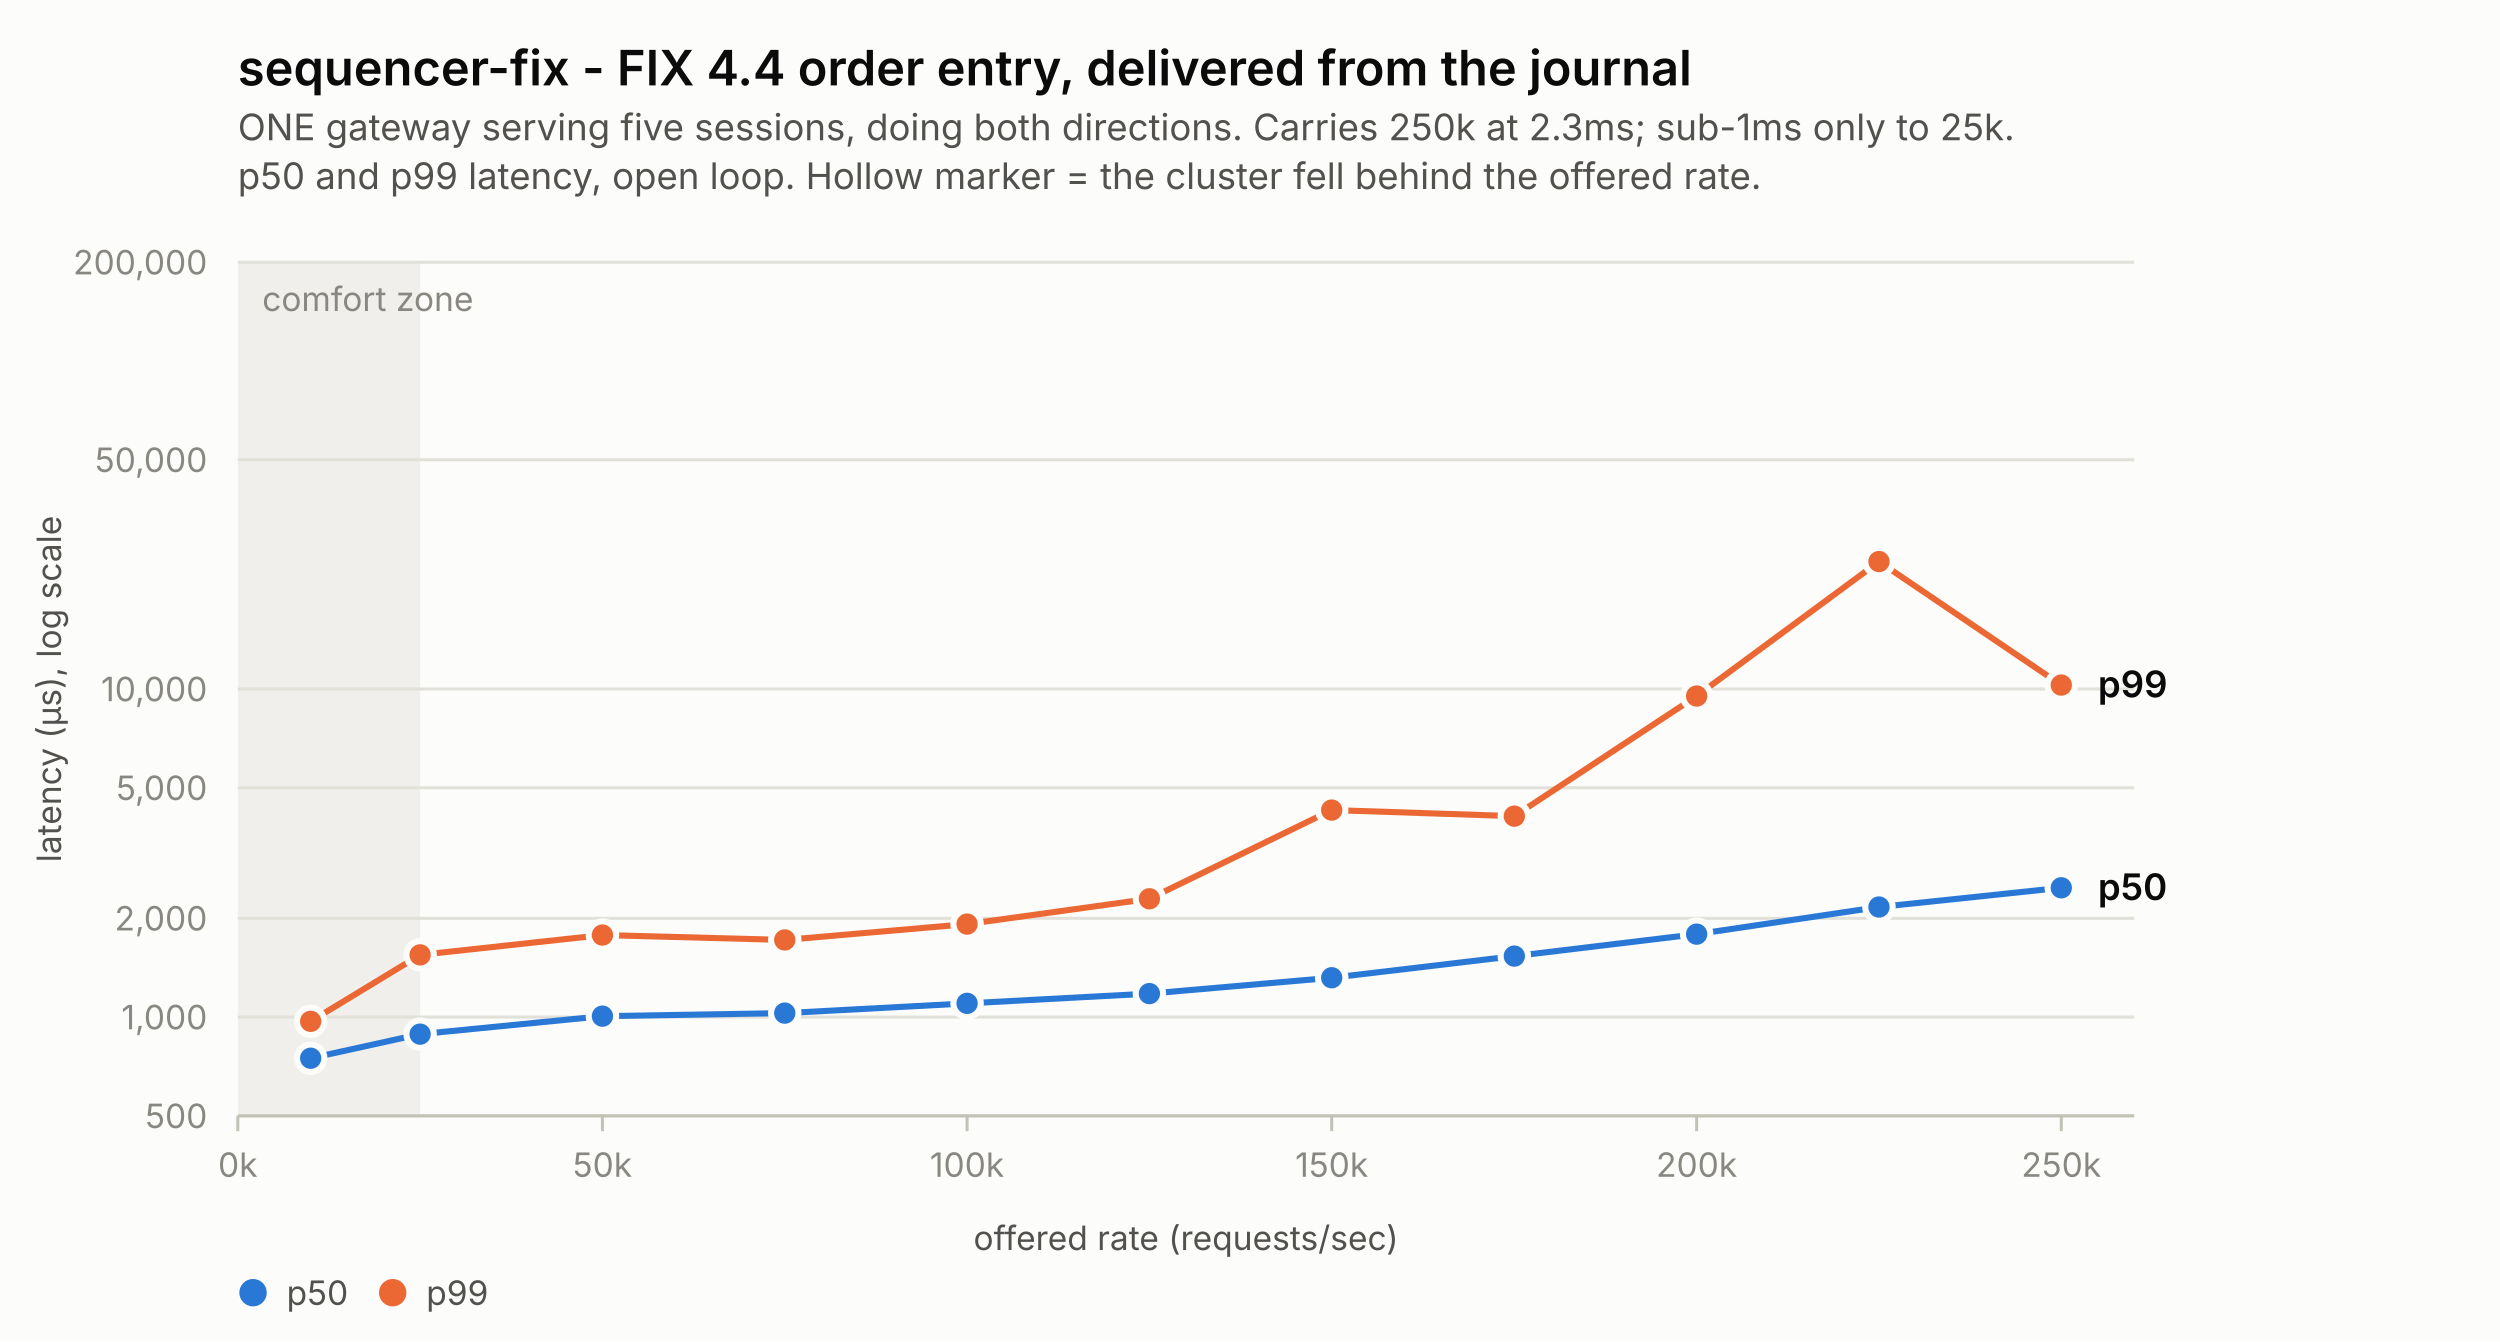
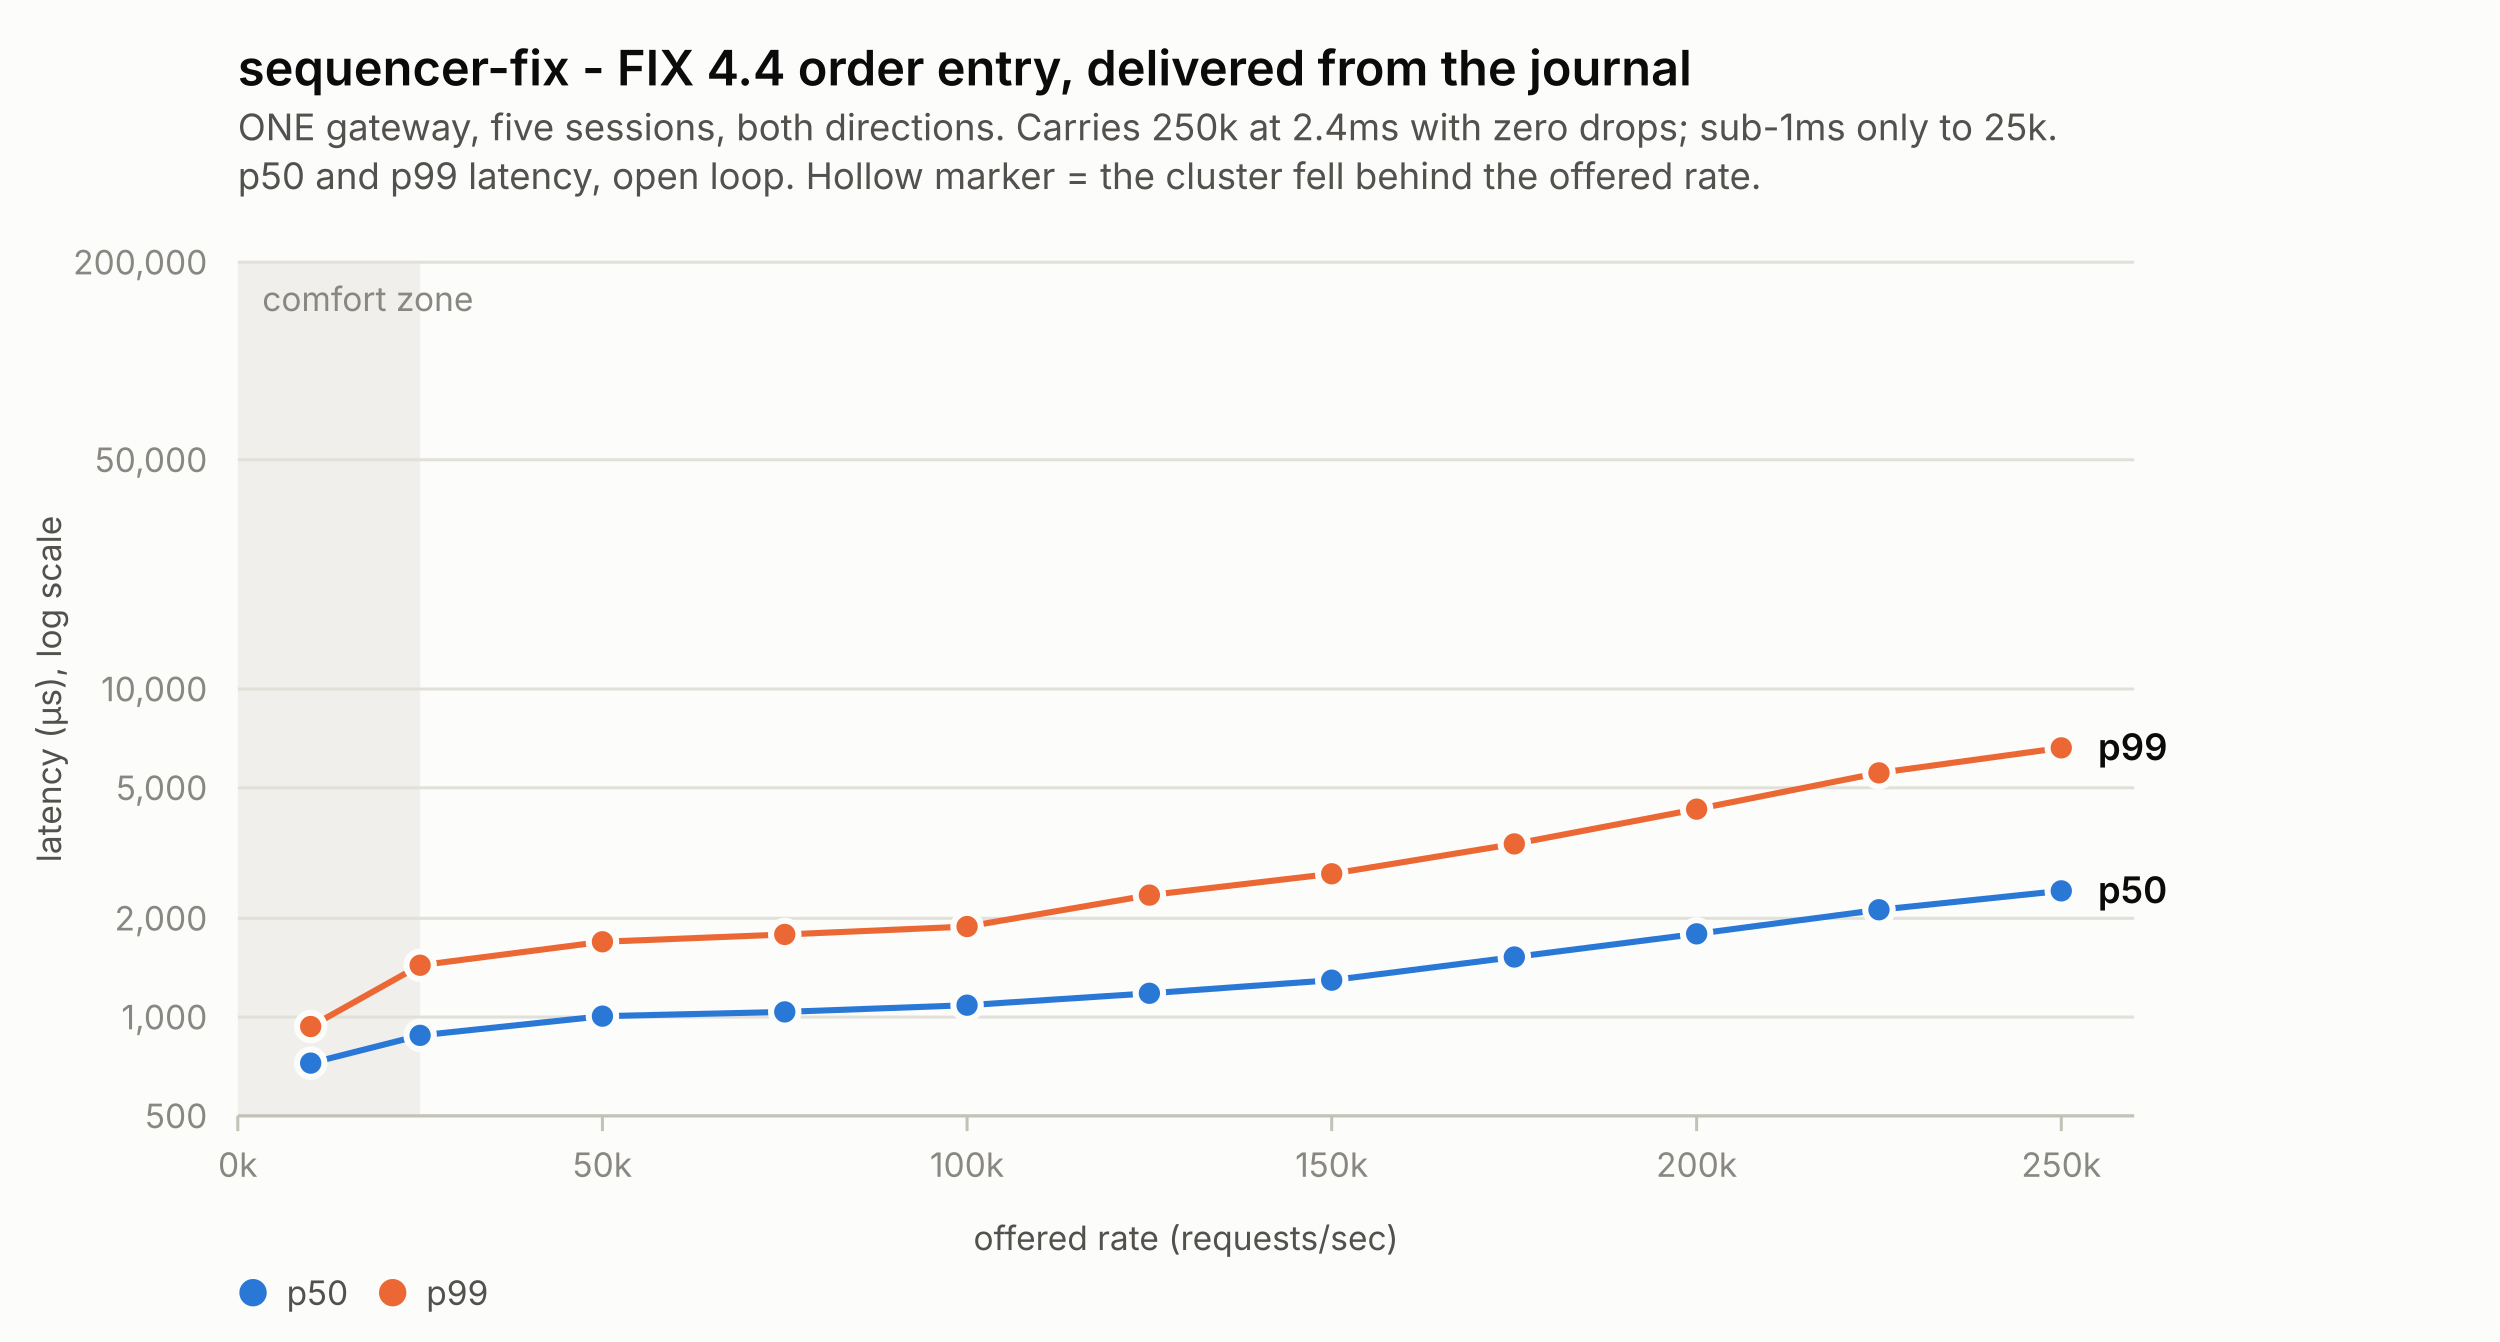
<svg xmlns="http://www.w3.org/2000/svg" width="820" height="440" viewBox="0 0 820 440" font-family="system-ui,-apple-system,&quot;Segoe UI&quot;,sans-serif" role="img" aria-label="sequencer-fix - FIX 4.4 order entry, delivered from the journal">
  <rect width="820" height="440" fill="#fcfcfb" />
  <text x="78" y="28" font-size="16" font-weight="600" fill="#0b0b0b">sequencer-fix - FIX 4.4 order entry, delivered from the journal</text>
-   <text x="78" y="46" font-size="12" fill="#52514e">ONE gateway serving five sessions, doing both directions. Carries 250k at 2.3ms; sub-1ms only to 25k.</text>
+   <text x="78" y="46" font-size="12" fill="#52514e">ONE gateway, five sessions, both directions. Carries 250k at 2.4ms with zero drops; sub-1ms only to 25k.</text>
  <text x="78" y="62" font-size="12" fill="#52514e">p50 and p99 latency, open loop. Hollow marker = the cluster fell behind the offered rate.</text>
  <rect x="78" y="86" width="59.8" height="280" fill="#f0efec" />
  <text x="86" y="102" font-size="11" fill="#898781">comfort zone</text>
  <line x1="78" y1="366.0" x2="700" y2="366.0" stroke="#e1e0d9" stroke-width="1" />
  <text x="68" y="370.0" font-size="11" fill="#898781" text-anchor="end">500</text>
  <line x1="78" y1="333.6" x2="700" y2="333.6" stroke="#e1e0d9" stroke-width="1" />
  <text x="68" y="337.6" font-size="11" fill="#898781" text-anchor="end">1,000</text>
  <line x1="78" y1="301.2" x2="700" y2="301.2" stroke="#e1e0d9" stroke-width="1" />
  <text x="68" y="305.2" font-size="11" fill="#898781" text-anchor="end">2,000</text>
  <line x1="78" y1="258.4" x2="700" y2="258.4" stroke="#e1e0d9" stroke-width="1" />
  <text x="68" y="262.4" font-size="11" fill="#898781" text-anchor="end">5,000</text>
  <line x1="78" y1="226.0" x2="700" y2="226.0" stroke="#e1e0d9" stroke-width="1" />
  <text x="68" y="230.0" font-size="11" fill="#898781" text-anchor="end">10,000</text>
  <line x1="78" y1="150.8" x2="700" y2="150.8" stroke="#e1e0d9" stroke-width="1" />
  <text x="68" y="154.8" font-size="11" fill="#898781" text-anchor="end">50,000</text>
  <line x1="78" y1="86.0" x2="700" y2="86.0" stroke="#e1e0d9" stroke-width="1" />
  <text x="68" y="90.0" font-size="11" fill="#898781" text-anchor="end">200,000</text>
  <text x="20" y="226" font-size="11" fill="#52514e" text-anchor="middle" transform="rotate(-90 20 226)">latency (µs), log scale</text>
  <line x1="78" y1="366" x2="700" y2="366" stroke="#c3c2b7" stroke-width="1" />
  <line x1="78.0" y1="366" x2="78.0" y2="371" stroke="#c3c2b7" stroke-width="1" />
  <text x="78.0" y="386" font-size="11" fill="#898781" text-anchor="middle">0k</text>
  <line x1="197.6" y1="366" x2="197.6" y2="371" stroke="#c3c2b7" stroke-width="1" />
  <text x="197.6" y="386" font-size="11" fill="#898781" text-anchor="middle">50k</text>
  <line x1="317.2" y1="366" x2="317.2" y2="371" stroke="#c3c2b7" stroke-width="1" />
  <text x="317.2" y="386" font-size="11" fill="#898781" text-anchor="middle">100k</text>
  <line x1="436.8" y1="366" x2="436.8" y2="371" stroke="#c3c2b7" stroke-width="1" />
  <text x="436.8" y="386" font-size="11" fill="#898781" text-anchor="middle">150k</text>
  <line x1="556.5" y1="366" x2="556.5" y2="371" stroke="#c3c2b7" stroke-width="1" />
  <text x="556.5" y="386" font-size="11" fill="#898781" text-anchor="middle">200k</text>
  <line x1="676.1" y1="366" x2="676.1" y2="371" stroke="#c3c2b7" stroke-width="1" />
  <text x="676.1" y="386" font-size="11" fill="#898781" text-anchor="middle">250k</text>
  <text x="389" y="410" font-size="11" fill="#52514e" text-anchor="middle">offered rate (requests/sec)</text>
  <defs>
    <clipPath id="plot">
      <rect x="72" y="80" width="634" height="292" />
    </clipPath>
  </defs>
  <g clip-path="url(#plot)">
-     <path d="M101.9,335.0 L137.8,313.2 L197.6,306.7 L257.4,308.3 L317.2,303.1 L377.0,294.8 L436.8,265.7 L496.7,267.7 L556.5,228.3 L616.3,184.2 L676.1,224.7" fill="none" stroke="#eb6834" stroke-width="2" stroke-linejoin="round" stroke-linecap="round" />
-     <circle cx="101.9" cy="335.0" r="4.5" fill="#eb6834" stroke="#fcfcfb" stroke-width="2" />
-     <circle cx="137.8" cy="313.2" r="4.5" fill="#eb6834" stroke="#fcfcfb" stroke-width="2" />
-     <circle cx="197.6" cy="306.7" r="4.5" fill="#eb6834" stroke="#fcfcfb" stroke-width="2" />
-     <circle cx="257.4" cy="308.3" r="4.5" fill="#eb6834" stroke="#fcfcfb" stroke-width="2" />
-     <circle cx="317.2" cy="303.1" r="4.5" fill="#eb6834" stroke="#fcfcfb" stroke-width="2" />
-     <circle cx="377.0" cy="294.8" r="4.5" fill="#eb6834" stroke="#fcfcfb" stroke-width="2" />
-     <circle cx="436.8" cy="265.7" r="4.5" fill="#eb6834" stroke="#fcfcfb" stroke-width="2" />
-     <circle cx="496.7" cy="267.7" r="4.5" fill="#eb6834" stroke="#fcfcfb" stroke-width="2" />
-     <circle cx="556.5" cy="228.3" r="4.5" fill="#eb6834" stroke="#fcfcfb" stroke-width="2" />
-     <circle cx="616.3" cy="184.2" r="4.5" fill="#eb6834" stroke="#fcfcfb" stroke-width="2" />
-     <circle cx="676.1" cy="224.7" r="4.5" fill="#eb6834" stroke="#fcfcfb" stroke-width="2" />
-     <path d="M101.9,347.1 L137.8,339.2 L197.6,333.3 L257.4,332.3 L317.2,329.1 L377.0,325.9 L436.8,320.7 L496.7,313.6 L556.5,306.4 L616.3,297.5 L676.1,291.2" fill="none" stroke="#2a78d6" stroke-width="2" stroke-linejoin="round" stroke-linecap="round" />
-     <circle cx="101.9" cy="347.1" r="4.5" fill="#2a78d6" stroke="#fcfcfb" stroke-width="2" />
-     <circle cx="137.8" cy="339.2" r="4.5" fill="#2a78d6" stroke="#fcfcfb" stroke-width="2" />
+     <path d="M101.9,336.7 L137.8,316.6 L197.6,308.9 L257.4,306.5 L317.2,303.9 L377.0,293.6 L436.8,286.6 L496.7,276.8 L556.5,265.4 L616.3,253.5 L676.1,245.3" fill="none" stroke="#eb6834" stroke-width="2" stroke-linejoin="round" stroke-linecap="round" />
+     <circle cx="101.9" cy="336.7" r="4.5" fill="#eb6834" stroke="#fcfcfb" stroke-width="2" />
+     <circle cx="137.8" cy="316.6" r="4.5" fill="#eb6834" stroke="#fcfcfb" stroke-width="2" />
+     <circle cx="197.6" cy="308.9" r="4.5" fill="#eb6834" stroke="#fcfcfb" stroke-width="2" />
+     <circle cx="257.4" cy="306.5" r="4.5" fill="#eb6834" stroke="#fcfcfb" stroke-width="2" />
+     <circle cx="317.2" cy="303.9" r="4.5" fill="#eb6834" stroke="#fcfcfb" stroke-width="2" />
+     <circle cx="377.0" cy="293.6" r="4.5" fill="#eb6834" stroke="#fcfcfb" stroke-width="2" />
+     <circle cx="436.8" cy="286.6" r="4.5" fill="#eb6834" stroke="#fcfcfb" stroke-width="2" />
+     <circle cx="496.7" cy="276.8" r="4.5" fill="#eb6834" stroke="#fcfcfb" stroke-width="2" />
+     <circle cx="556.5" cy="265.4" r="4.5" fill="#eb6834" stroke="#fcfcfb" stroke-width="2" />
+     <circle cx="616.3" cy="253.5" r="4.5" fill="#eb6834" stroke="#fcfcfb" stroke-width="2" />
+     <circle cx="676.1" cy="245.3" r="4.5" fill="#eb6834" stroke="#fcfcfb" stroke-width="2" />
+     <path d="M101.9,348.7 L137.8,339.6 L197.6,333.3 L257.4,331.9 L317.2,329.7 L377.0,325.8 L436.8,321.5 L496.7,313.9 L556.5,306.3 L616.3,298.4 L676.1,292.2" fill="none" stroke="#2a78d6" stroke-width="2" stroke-linejoin="round" stroke-linecap="round" />
+     <circle cx="101.9" cy="348.7" r="4.5" fill="#2a78d6" stroke="#fcfcfb" stroke-width="2" />
+     <circle cx="137.8" cy="339.6" r="4.5" fill="#2a78d6" stroke="#fcfcfb" stroke-width="2" />
    <circle cx="197.6" cy="333.3" r="4.5" fill="#2a78d6" stroke="#fcfcfb" stroke-width="2" />
-     <circle cx="257.4" cy="332.3" r="4.5" fill="#2a78d6" stroke="#fcfcfb" stroke-width="2" />
-     <circle cx="317.2" cy="329.1" r="4.5" fill="#2a78d6" stroke="#fcfcfb" stroke-width="2" />
-     <circle cx="377.0" cy="325.9" r="4.5" fill="#2a78d6" stroke="#fcfcfb" stroke-width="2" />
-     <circle cx="436.8" cy="320.7" r="4.5" fill="#2a78d6" stroke="#fcfcfb" stroke-width="2" />
-     <circle cx="496.7" cy="313.6" r="4.5" fill="#2a78d6" stroke="#fcfcfb" stroke-width="2" />
-     <circle cx="556.5" cy="306.4" r="4.5" fill="#2a78d6" stroke="#fcfcfb" stroke-width="2" />
-     <circle cx="616.3" cy="297.5" r="4.5" fill="#2a78d6" stroke="#fcfcfb" stroke-width="2" />
-     <circle cx="676.1" cy="291.2" r="4.5" fill="#2a78d6" stroke="#fcfcfb" stroke-width="2" />
+     <circle cx="257.4" cy="331.9" r="4.5" fill="#2a78d6" stroke="#fcfcfb" stroke-width="2" />
+     <circle cx="317.2" cy="329.7" r="4.5" fill="#2a78d6" stroke="#fcfcfb" stroke-width="2" />
+     <circle cx="377.0" cy="325.8" r="4.5" fill="#2a78d6" stroke="#fcfcfb" stroke-width="2" />
+     <circle cx="436.8" cy="321.5" r="4.5" fill="#2a78d6" stroke="#fcfcfb" stroke-width="2" />
+     <circle cx="496.7" cy="313.9" r="4.5" fill="#2a78d6" stroke="#fcfcfb" stroke-width="2" />
+     <circle cx="556.5" cy="306.3" r="4.5" fill="#2a78d6" stroke="#fcfcfb" stroke-width="2" />
+     <circle cx="616.3" cy="298.4" r="4.5" fill="#2a78d6" stroke="#fcfcfb" stroke-width="2" />
+     <circle cx="676.1" cy="292.2" r="4.5" fill="#2a78d6" stroke="#fcfcfb" stroke-width="2" />
  </g>
-   <text x="688.1" y="228.7" font-size="12" font-weight="600" fill="#0b0b0b">p99</text>
-   <text x="688.1" y="295.2" font-size="12" font-weight="600" fill="#0b0b0b">p50</text>
+   <text x="688.1" y="249.3" font-size="12" font-weight="600" fill="#0b0b0b">p99</text>
+   <text x="688.1" y="296.2" font-size="12" font-weight="600" fill="#0b0b0b">p50</text>
  <circle cx="83" cy="424" r="4.5" fill="#2a78d6" />
  <text x="94" y="428" font-size="11" fill="#52514e">p50</text>
  <circle cx="128.8" cy="424" r="4.5" fill="#eb6834" />
  <text x="139.8" y="428" font-size="11" fill="#52514e">p99</text>
</svg>
